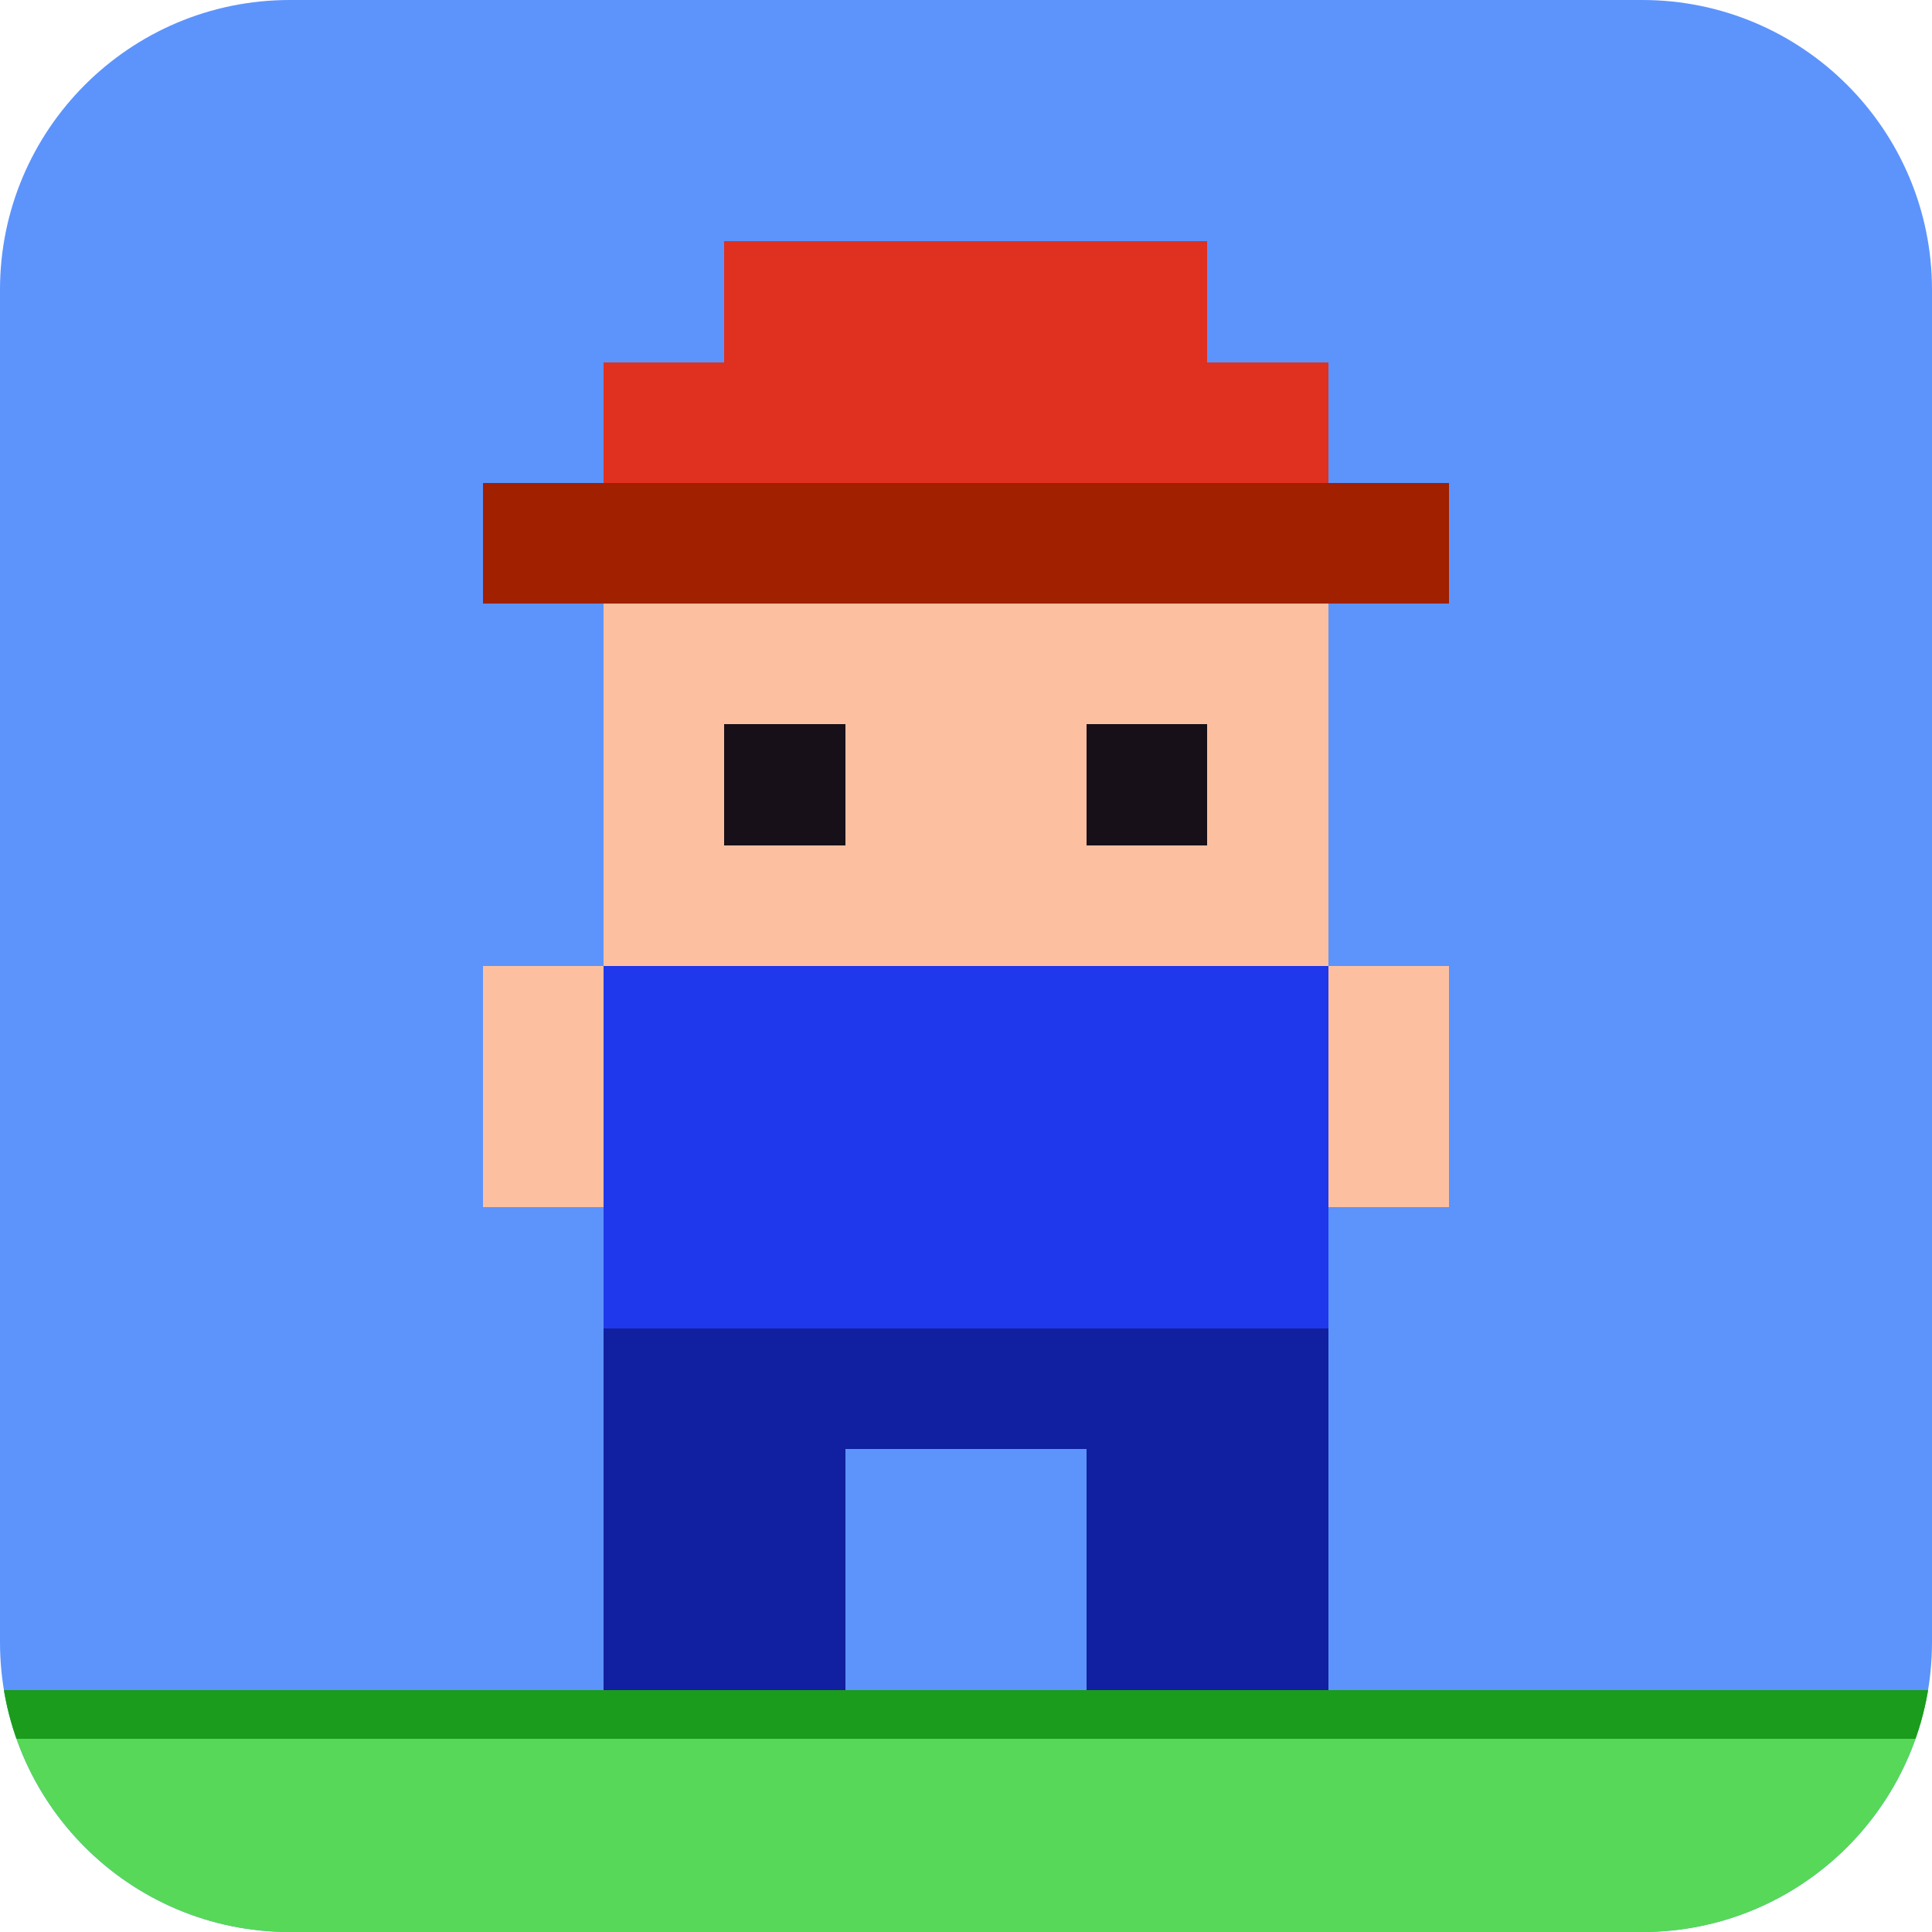
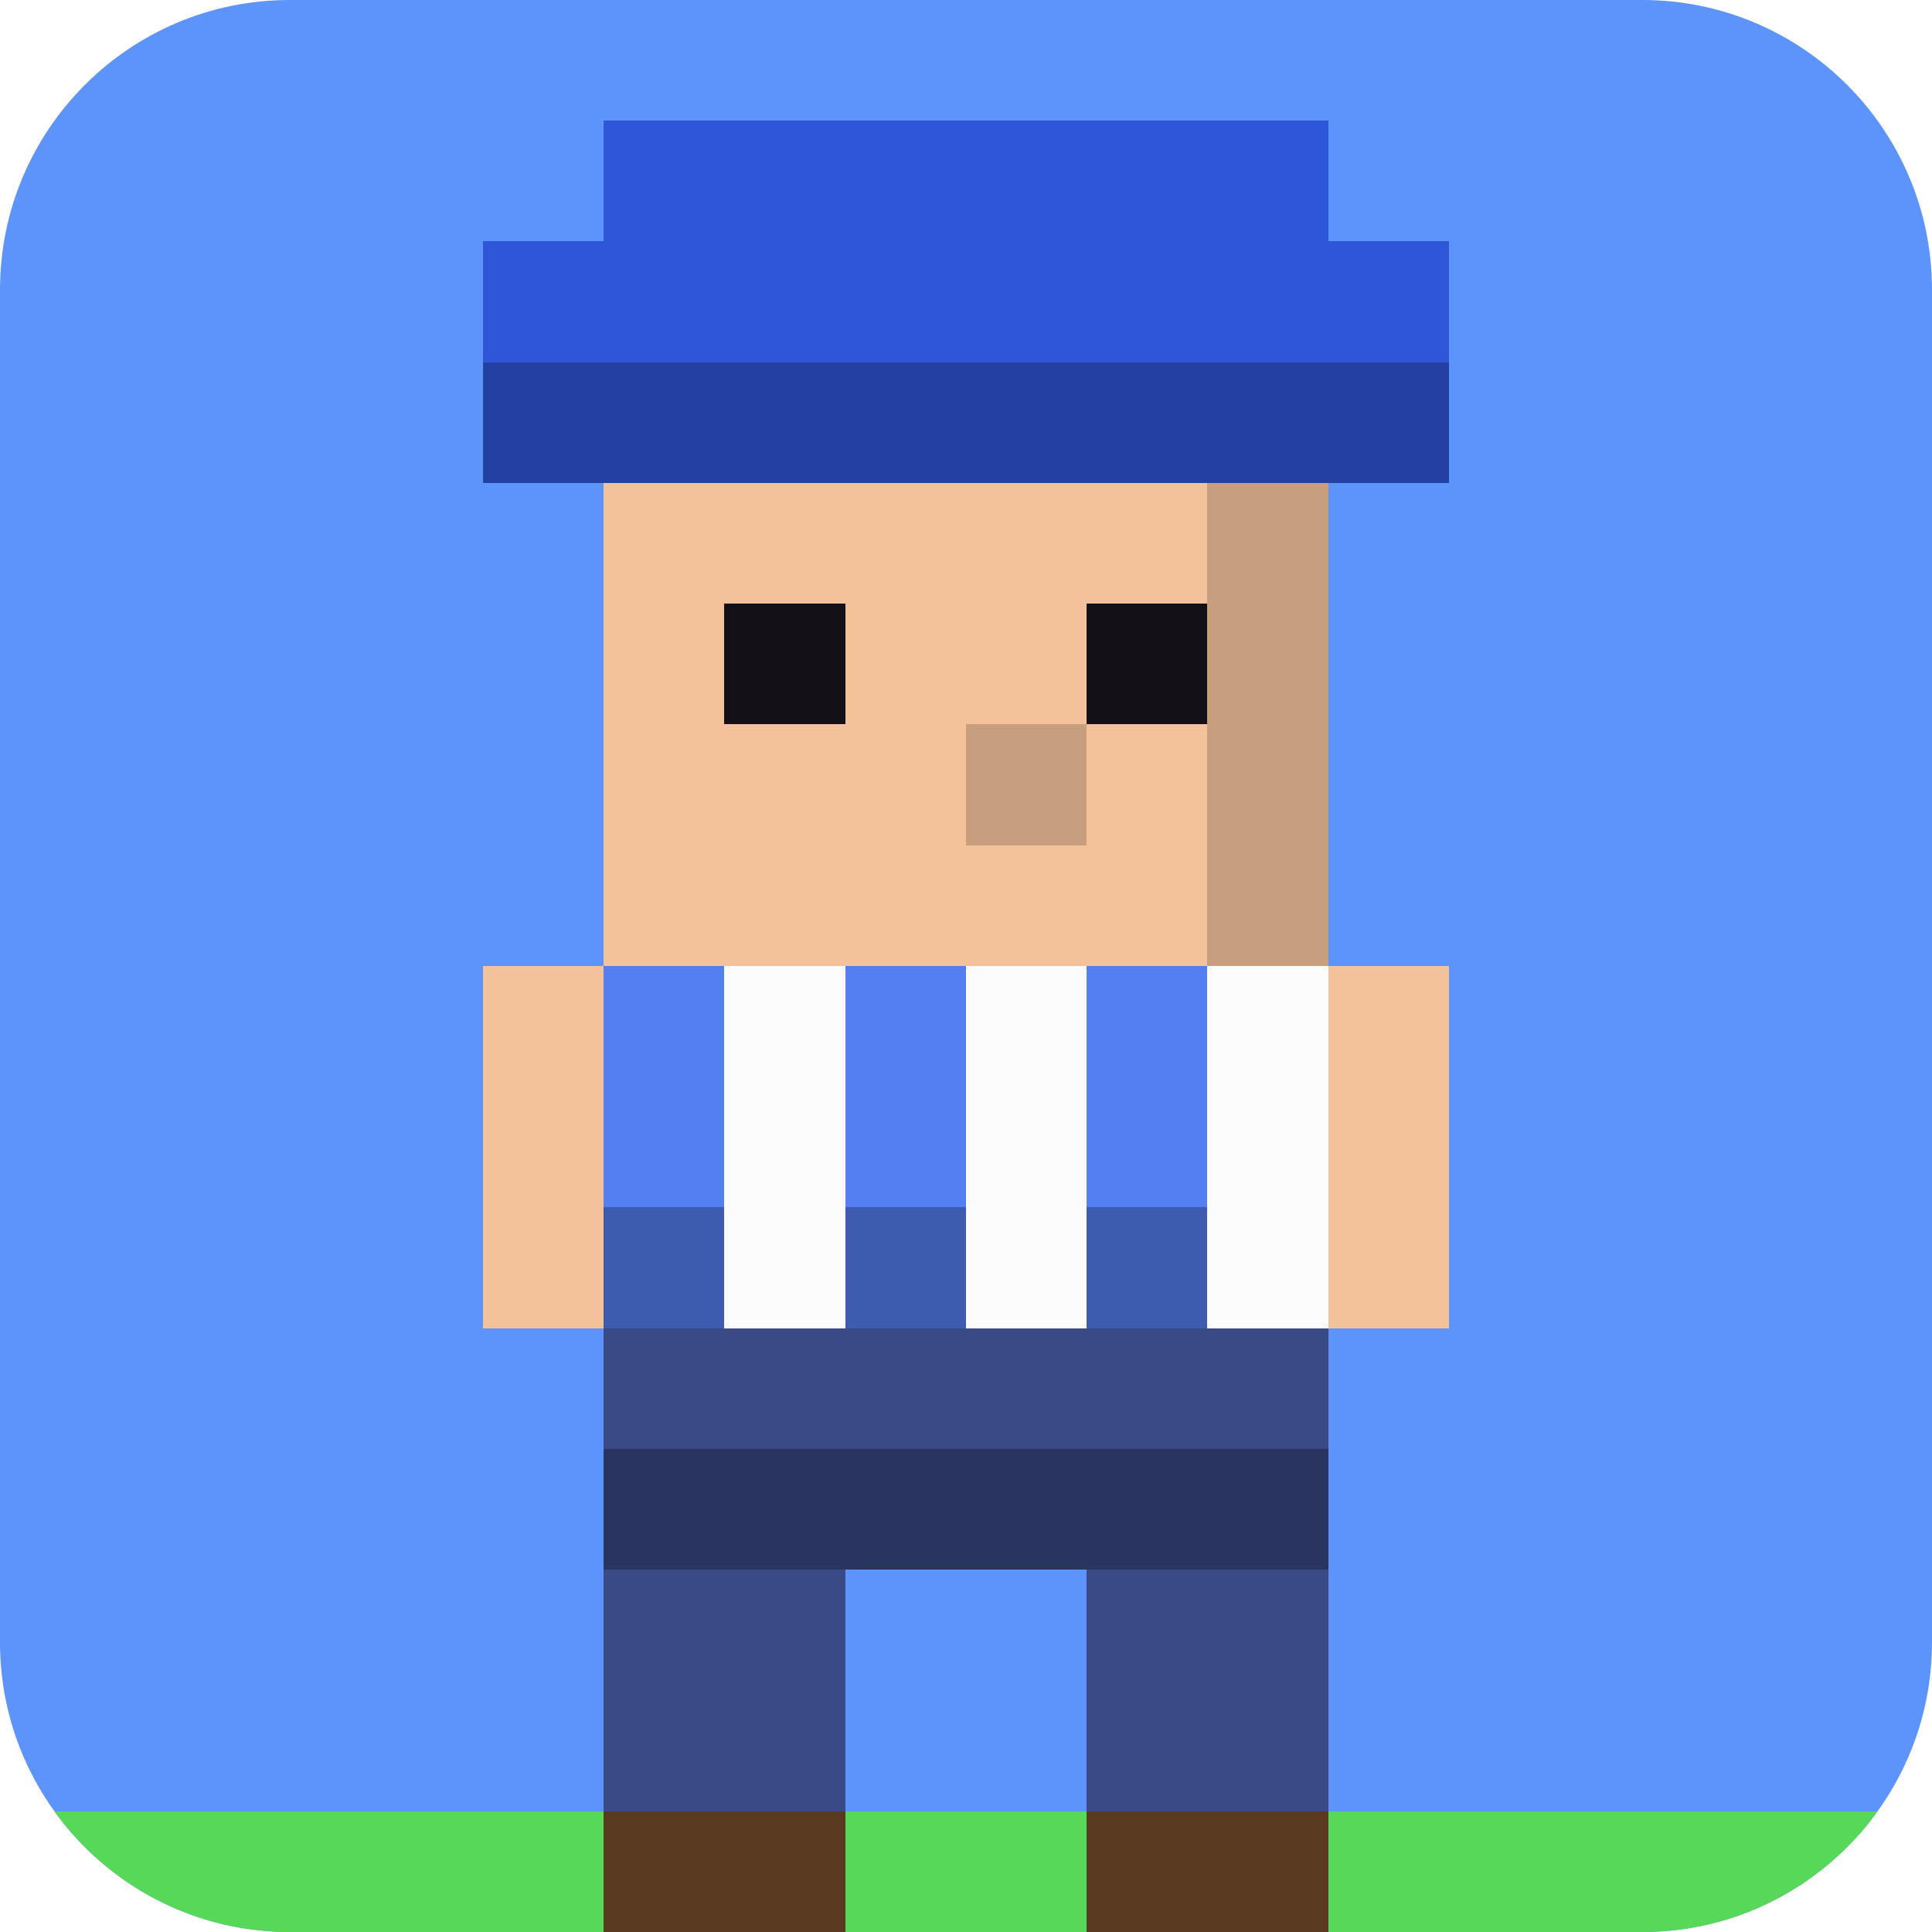
<svg xmlns="http://www.w3.org/2000/svg" width="128" height="128" viewBox="0 0 16 16" shape-rendering="crispEdges">
  <defs>
    <clipPath id="r">
      <rect width="16" height="16" rx="2.4" />
    </clipPath>
  </defs>
  <g clip-path="url(#r)">
    <rect width="16" height="16" fill="#5c94fc" />
-     <rect y="14" width="16" height="2" fill="#58d858" />
-     <rect y="14" width="16" height="0.4" fill="#1c9c1c" />
-     <rect x="6" y="2" width="4" height="1" fill="#e03020" />
-     <rect x="5" y="3" width="6" height="1" fill="#e03020" />
-     <rect x="4" y="4" width="8" height="1" fill="#a02000" />
-     <rect x="5" y="5" width="6" height="3" fill="#fcc0a0" />
-     <rect x="6" y="6" width="1" height="1" fill="#181018" />
-     <rect x="9" y="6" width="1" height="1" fill="#181018" />
-     <rect x="4" y="8" width="1" height="2" fill="#fcc0a0" />
-     <rect x="11" y="8" width="1" height="2" fill="#fcc0a0" />
-     <rect x="5" y="8" width="6" height="3" fill="#2038ec" />
-     <rect x="5" y="11" width="6" height="1" fill="#1020a0" />
-     <rect x="5" y="12" width="2" height="2" fill="#1020a0" />
-     <rect x="9" y="12" width="2" height="2" fill="#1020a0" />
+     <rect y="15" width="16" height="1" fill="#58d858" />
+     <rect x="5" y="1" width="6" height="1" fill="#2f56d8" />
+     <rect x="4" y="2" width="8" height="1" fill="#2f56d8" />
+     <rect x="4" y="3" width="8" height="1" fill="#2341a2" />
+     <rect x="5" y="4" width="6" height="4" fill="#f4c29a" />
+     <rect x="10" y="4" width="1" height="4" fill="#c89f7e" />
+     <rect x="6" y="5" width="1" height="1" fill="#141018" />
+     <rect x="9" y="5" width="1" height="1" fill="#141018" />
+     <rect x="8" y="6" width="1" height="1" fill="#c89f7e" />
+     <rect x="7" y="8" width="2" height="1" fill="#c89f7e" />
+     <rect x="4" y="8" width="1" height="3" fill="#f4c29a" />
+     <rect x="11" y="8" width="1" height="3" fill="#f4c29a" />
+     <rect x="5" y="8" width="6" height="3" fill="#547ff3" />
+     <rect x="5" y="10" width="6" height="1" fill="#3d5baf" />
+     <rect x="6" y="8" width="1" height="3" fill="#fcfcfc" />
+     <rect x="8" y="8" width="1" height="3" fill="#fcfcfc" />
+     <rect x="10" y="8" width="1" height="3" fill="#fcfcfc" />
+     <rect x="5" y="11" width="6" height="2" fill="#394a86" />
+     <rect x="5" y="12" width="6" height="1" fill="#293560" />
+     <rect x="5" y="13" width="2" height="2" fill="#394a86" />
+     <rect x="9" y="13" width="2" height="2" fill="#394a86" />
+     <rect x="5" y="15" width="2" height="1" fill="#5a3a20" />
+     <rect x="9" y="15" width="2" height="1" fill="#5a3a20" />
  </g>
</svg>
